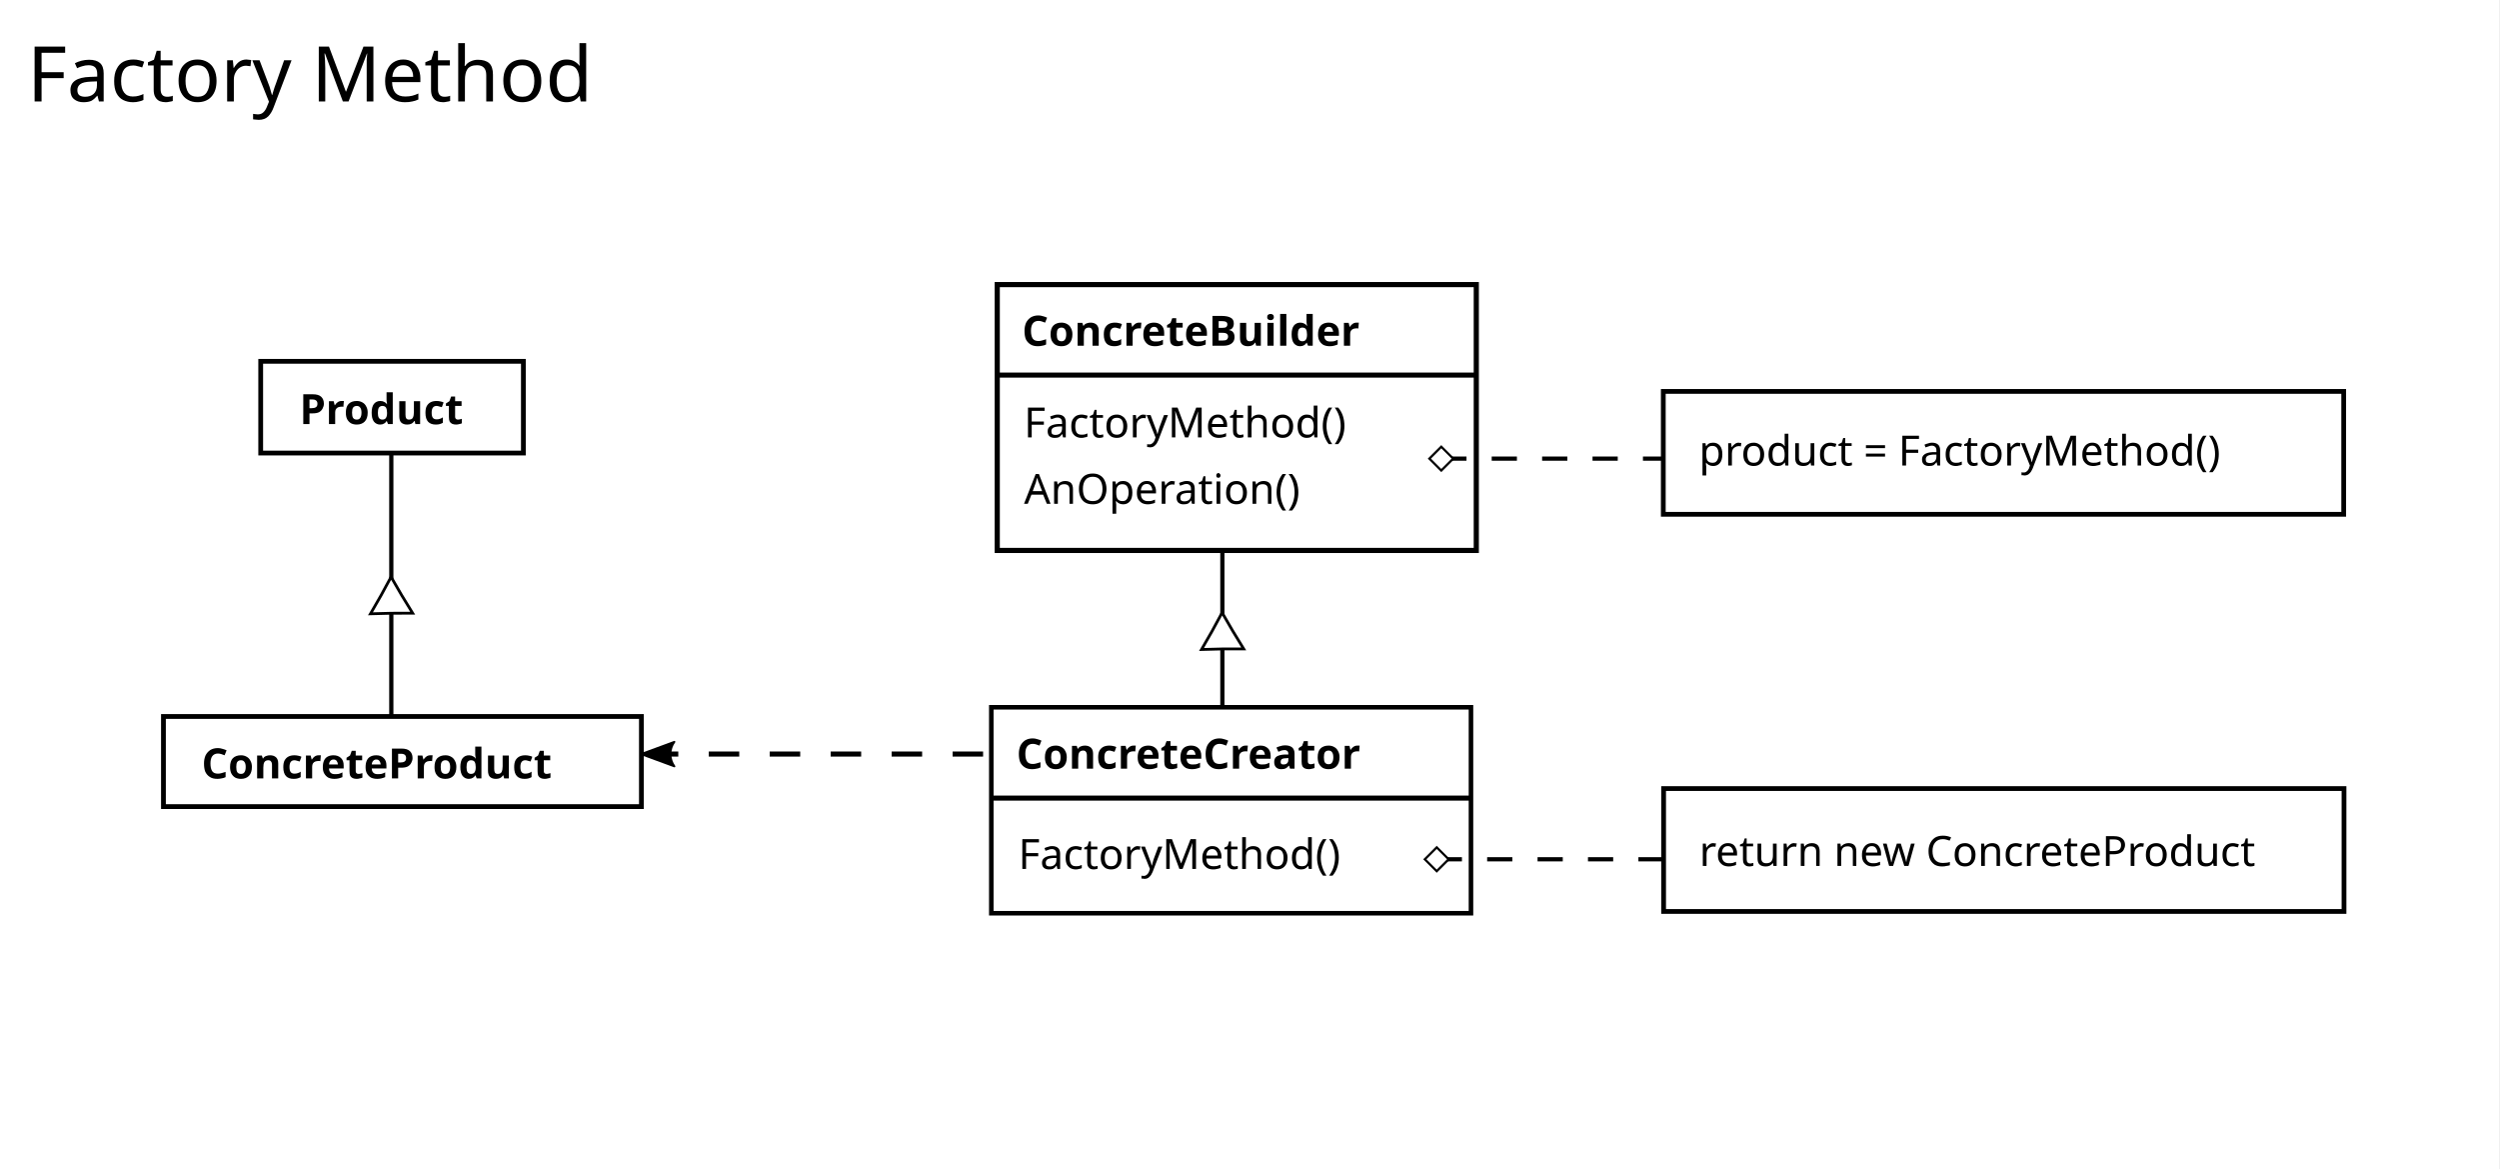
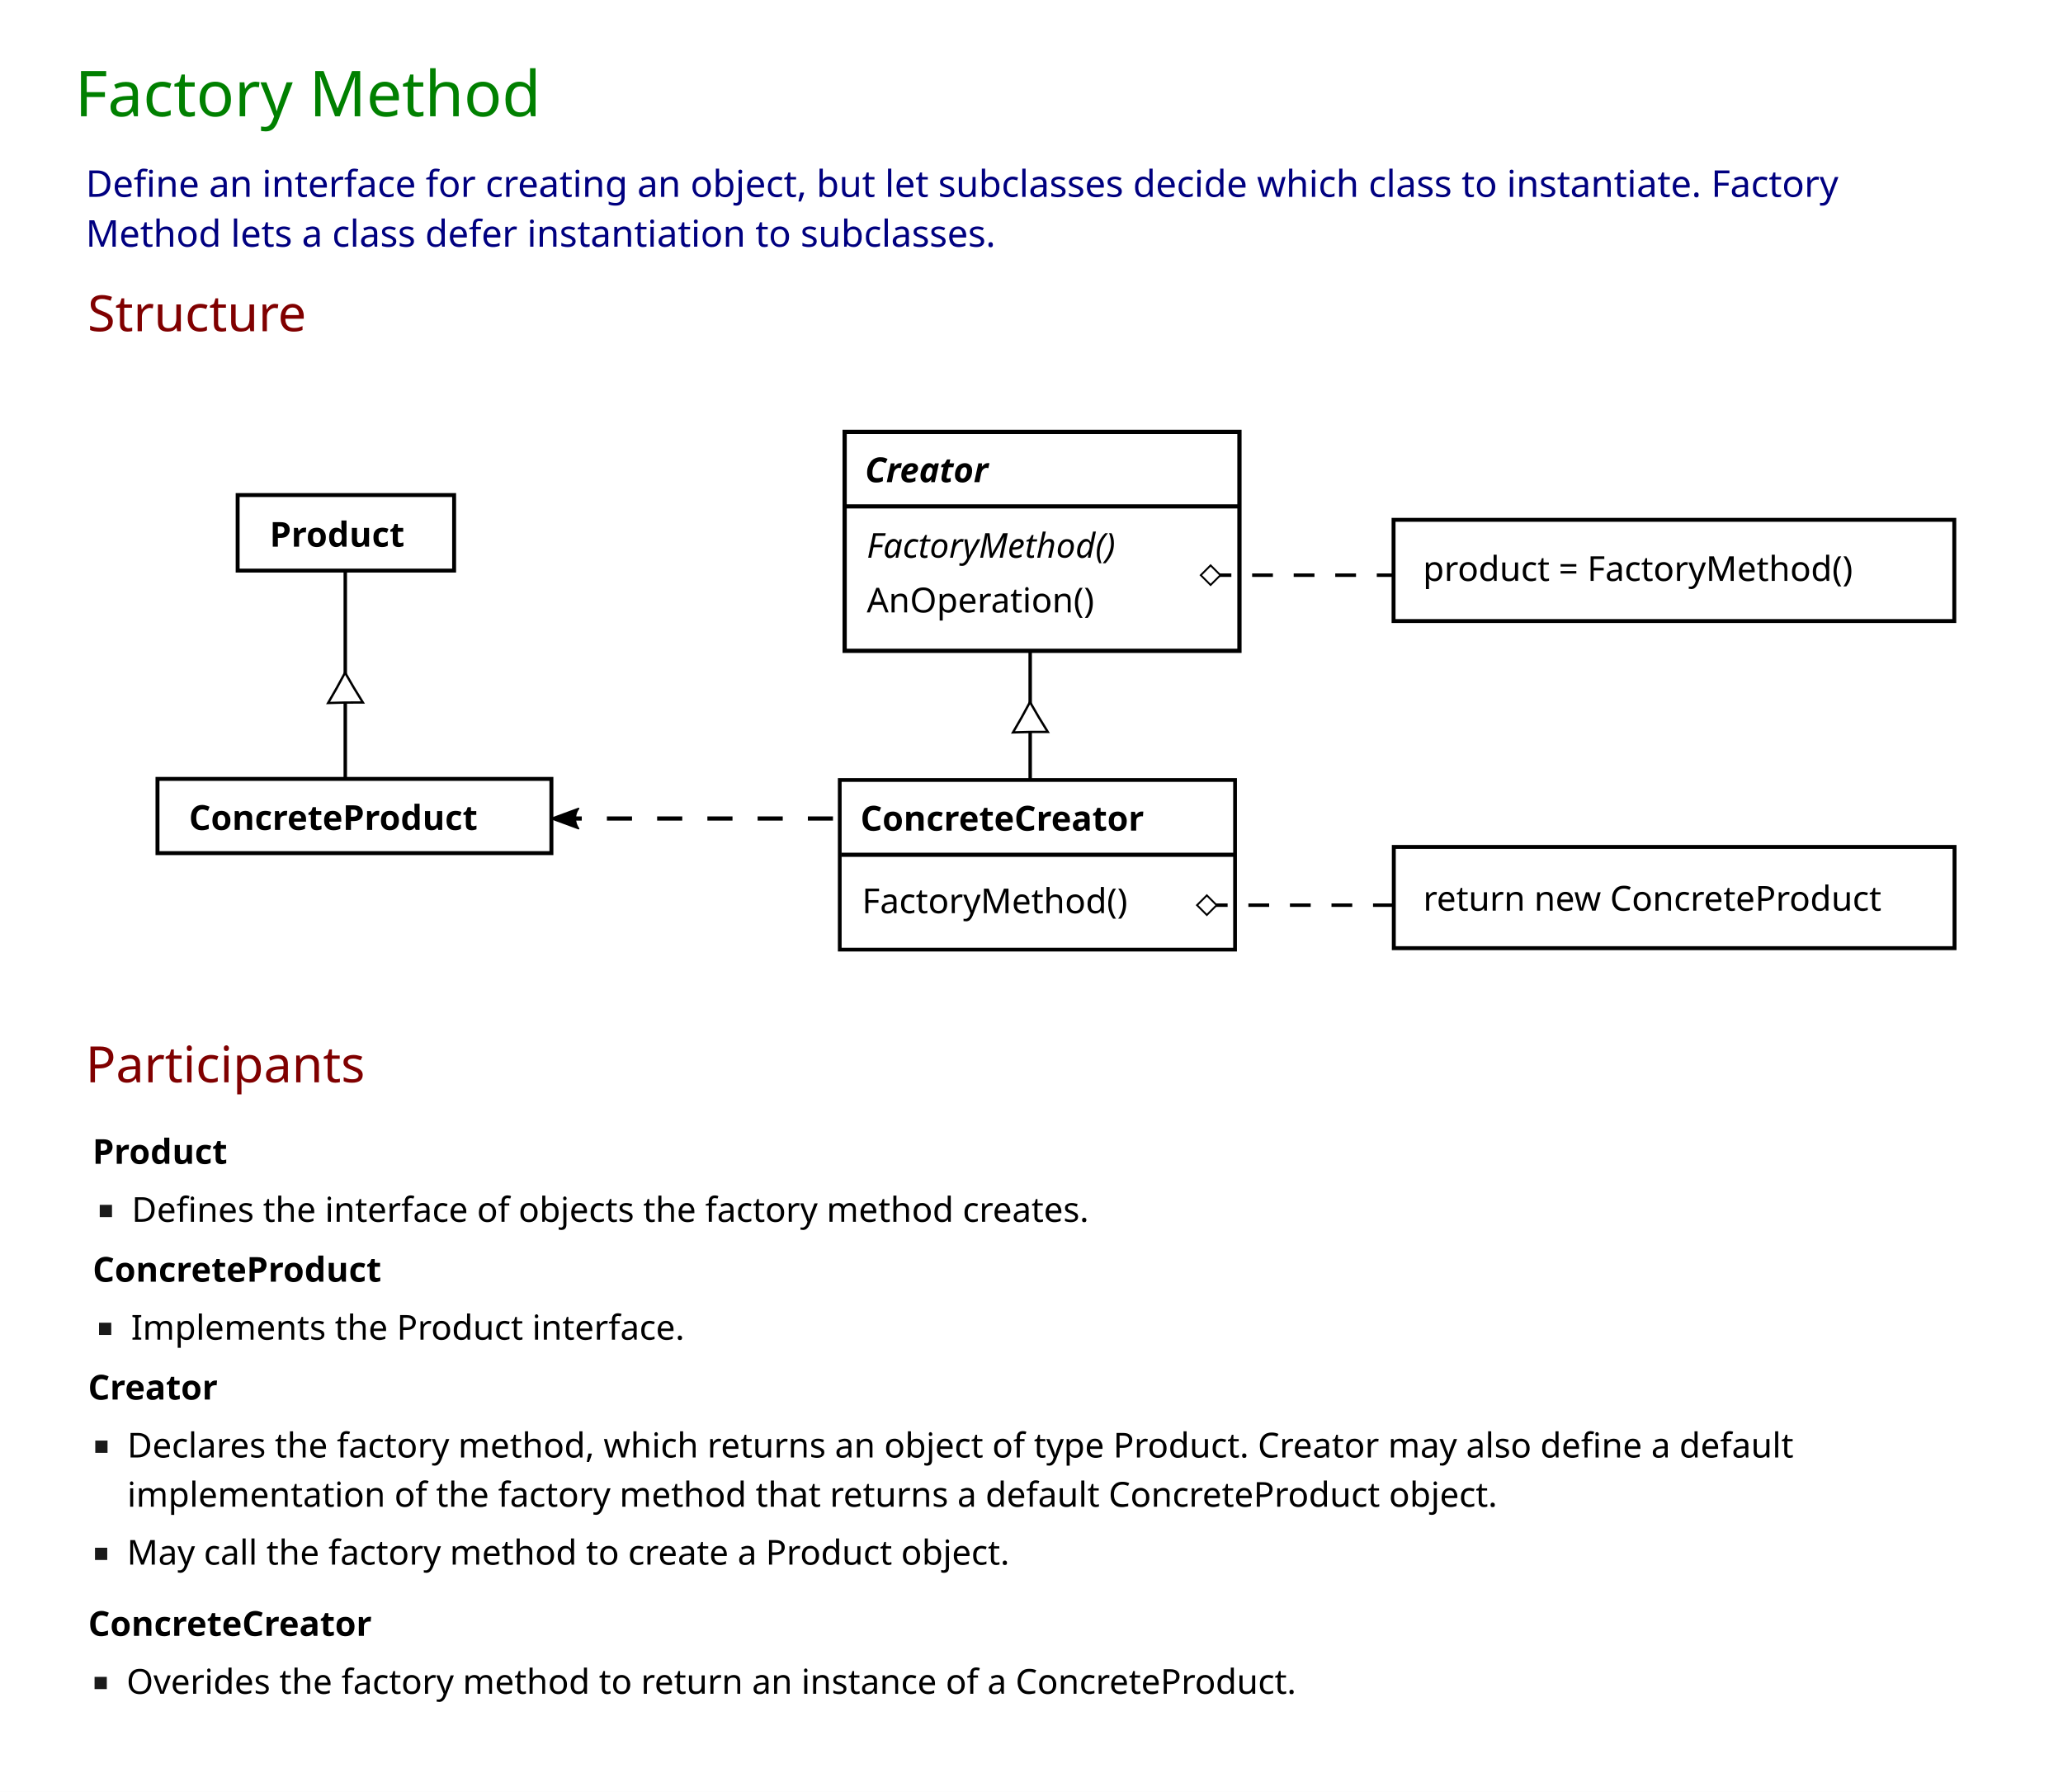
- <svg xmlns="http://www.w3.org/2000/svg" width="157.328mm" height="73.566mm" viewBox="0 0 157.328 73.566" version="1.1" id="svg29">
+ <svg xmlns="http://www.w3.org/2000/svg" width="157.596mm" height="136.909mm" viewBox="0 0 157.596 136.909" version="1.1" id="svg29">
  <defs id="defs23">
    <marker orient="auto" refY="0" refX="0" id="Arrow2Mstart" style="overflow:visible">
      <path id="path4666" style="fill:#000000;fill-opacity:1;fill-rule:evenodd;stroke:#000000;stroke-width:0.625;stroke-linejoin:round;stroke-opacity:1" d="M 8.719,4.034 -2.207,0.016 8.719,-4.002 c -1.745,2.372 -1.735,5.617 -6e-7,8.035 z" transform="scale(0.6)" />
    </marker>
    <marker style="overflow:visible" id="marker5446" refX="0" refY="0" orient="auto">
      <path transform="matrix(0.4,0,0,0.4,2.6,0)" style="fill:#ffffff;fill-rule:evenodd;stroke:#000000;stroke-width:1pt;stroke-opacity:1" d="M 0,-7.071 -7.071,0 0,7.071 7.071,0 Z" id="path5444" />
    </marker>
    <marker orient="auto" refY="0" refX="0" id="EmptyTriangleOutM" style="overflow:visible">
      <path id="path4805" d="M 5.77,0 -2.88,5 V -5 Z" style="fill:#ffffff;fill-rule:evenodd;stroke:#000000;stroke-width:1pt;stroke-opacity:1" transform="matrix(0.4,0,0,0.4,-1.8,0)" />
    </marker>
    <marker orient="auto" refY="0" refX="0" id="EmptyTriangleInM" style="overflow:visible">
      <path id="path4796" d="M 5.77,0 -2.88,5 V -5 Z" style="fill:#ffffff;fill-rule:evenodd;stroke:#000000;stroke-width:1pt;stroke-opacity:1" transform="matrix(-0.4,0,0,-0.4,1.8,0)" />
    </marker>
    <marker orient="auto" refY="0" refX="0" id="EmptyTriangleOutL" style="overflow:visible">
      <path id="path4802" d="M 5.77,0 -2.88,5 V -5 Z" style="fill:#ffffff;fill-rule:evenodd;stroke:#000000;stroke-width:1pt;stroke-opacity:1" transform="matrix(0.8,0,0,0.8,-4.8,0)" />
    </marker>
    <marker orient="auto" refY="0" refX="0" id="Arrow2Mend" style="overflow:visible">
      <path id="path4669" style="fill:#000000;fill-opacity:1;fill-rule:evenodd;stroke:#000000;stroke-width:0.625;stroke-linejoin:round;stroke-opacity:1" d="M 8.719,4.034 -2.207,0.016 8.719,-4.002 c -1.745,2.372 -1.735,5.617 -6e-7,8.035 z" transform="scale(-0.6)" />
    </marker>
    <marker orient="auto" refY="0" refX="0" id="EmptyDiamondM" style="overflow:visible">
      <path id="path4751" d="M 0,-7.071 -7.071,0 0,7.071 7.071,0 Z" style="fill:#ffffff;fill-rule:evenodd;stroke:#000000;stroke-width:1pt;stroke-opacity:1" transform="scale(0.4)" />
    </marker>
    <marker orient="auto" refY="0" refX="0" id="EmptyDiamondL" style="overflow:visible">
      <path id="path4748" d="M 0,-7.071 -7.071,0 0,7.071 7.071,0 Z" style="fill:#ffffff;fill-rule:evenodd;stroke:#000000;stroke-width:1pt;stroke-opacity:1" transform="scale(0.8)" />
    </marker>
    <marker orient="auto" refY="0" refX="0" id="EmptyTriangleOutM-8" style="overflow:visible">
      <path id="path4805-6" d="M 5.77,0 -2.88,5 V -5 Z" style="fill:#ffffff;fill-rule:evenodd;stroke:#000000;stroke-width:1pt;stroke-opacity:1" transform="matrix(0.4,0,0,0.4,-1.8,0)" />
    </marker>
    <marker orient="auto" refY="0" refX="0" id="EmptyDiamondM-1" style="overflow:visible">
      <path id="path4751-8" d="M 0,-7.071 -7.071,0 0,7.071 7.071,0 Z" style="fill:#ffffff;fill-rule:evenodd;stroke:#000000;stroke-width:1pt;stroke-opacity:1" transform="scale(0.4)" />
    </marker>
    <marker orient="auto" refY="0" refX="0" id="EmptyDiamondM-1-1" style="overflow:visible">
      <path id="path4751-8-3" d="M 0,-7.071 -7.071,0 0,7.071 7.071,0 Z" style="fill:#ffffff;fill-rule:evenodd;stroke:#000000;stroke-width:1pt;stroke-opacity:1" transform="scale(0.4)" />
    </marker>
    <marker orient="auto" refY="0" refX="0" id="EmptyDiamondM-1-1-1" style="overflow:visible">
      <path id="path4751-8-3-2" d="M 0,-7.071 -7.071,0 0,7.071 7.071,0 Z" style="fill:#ffffff;fill-rule:evenodd;stroke:#000000;stroke-width:1pt;stroke-opacity:1" transform="scale(0.4)" />
    </marker>
  </defs>
-   <g id="layer1" transform="translate(-17.88688,-13.40686)">
-     <rect style="opacity:1;vector-effect:none;fill:#ffffff;fill-opacity:1;stroke:none;stroke-width:0.26;stroke-linecap:butt;stroke-linejoin:miter;stroke-miterlimit:4;stroke-dasharray:none;stroke-dashoffset:0;stroke-opacity:1" id="rect5552" width="157.328" height="73.566" x="17.887" y="13.407" />
-     <rect style="opacity:1;vector-effect:none;fill:#ffffff;fill-opacity:1;stroke:#000000;stroke-width:0.324;stroke-linecap:butt;stroke-linejoin:miter;stroke-miterlimit:4;stroke-dasharray:none;stroke-dashoffset:0;stroke-opacity:1" id="rect3701-6-0" width="30.159" height="16.73" x="80.67" y="31.317" />
-     <path style="fill:none;stroke:#000000;stroke-width:0.318;stroke-linecap:butt;stroke-linejoin:miter;stroke-miterlimit:4;stroke-dasharray:none;stroke-opacity:1" d="M 80.767,37.012 H 110.895" id="path4508-1-8" />
-     <text xml:space="preserve" style="font-style:normal;font-variant:normal;font-weight:normal;font-stretch:normal;font-size:2.626px;line-height:1.758px;font-family:sans-serif;-inkscape-font-specification:sans-serif;letter-spacing:0px;word-spacing:0px;fill:#000000;fill-opacity:1;stroke:none;stroke-width:0.07" x="82.229" y="35.162" id="text4512-3-3">
-       <tspan id="tspan4510-78-8" x="82.229" y="35.162" style="font-weight:bold;stroke-width:0.07">ConcreteBuilder</tspan>
+   <g id="layer1" transform="translate(-13.87784,-10.91)">
+     <rect style="opacity:1;vector-effect:none;fill:#ffffff;fill-opacity:1;stroke:none;stroke-width:0.355;stroke-linecap:butt;stroke-linejoin:miter;stroke-miterlimit:4;stroke-dasharray:none;stroke-dashoffset:0;stroke-opacity:1" id="rect5552" width="157.596" height="136.909" x="13.878" y="10.91" />
+     <rect style="opacity:1;vector-effect:none;fill:#ffffff;fill-opacity:1;stroke:#000000;stroke-width:0.324;stroke-linecap:butt;stroke-linejoin:miter;stroke-miterlimit:4;stroke-dasharray:none;stroke-dashoffset:0;stroke-opacity:1" id="rect3701-6-0" width="30.159" height="16.73" x="78.402" y="43.906" />
+     <path style="fill:none;stroke:#000000;stroke-width:0.318;stroke-linecap:butt;stroke-linejoin:miter;stroke-miterlimit:4;stroke-dasharray:none;stroke-opacity:1" d="M 78.499,49.601 H 108.627" id="path4508-1-8" />
+     <text xml:space="preserve" style="font-style:normal;font-variant:normal;font-weight:normal;font-stretch:normal;font-size:2.626px;line-height:1.758px;font-family:sans-serif;-inkscape-font-specification:sans-serif;letter-spacing:0px;word-spacing:0px;fill:#000000;fill-opacity:1;stroke:none;stroke-width:0.07" x="79.961" y="47.75" id="text4512-3-3">
+       <tspan id="tspan4510-78-8" x="79.961" y="47.75" style="font-weight:bold;stroke-width:0.07;font-style:italic">Creator</tspan>
    </text>
-     <rect style="opacity:1;vector-effect:none;fill:#ffffff;fill-opacity:1;stroke:#000000;stroke-width:0.3;stroke-linecap:butt;stroke-linejoin:miter;stroke-miterlimit:4;stroke-dasharray:none;stroke-dashoffset:0;stroke-opacity:1" id="rect3701-65-1" width="16.537" height="5.772" x="34.3" y="36.146" />
-     <path style="fill:none;stroke:#000000;stroke-width:0.265;stroke-linecap:butt;stroke-linejoin:miter;stroke-opacity:1;marker-mid:url(#EmptyTriangleOutM);stroke-miterlimit:4;stroke-dasharray:none" d="M 42.522,58.571 V 41.873" id="path5176" />
-     <path style="opacity:1;vector-effect:none;fill:#ffffff;fill-opacity:1;stroke:#000000;stroke-width:0.177;stroke-linecap:butt;stroke-linejoin:miter;stroke-miterlimit:4;stroke-dasharray:none;stroke-dashoffset:0;stroke-opacity:1" id="path5532" d="m 43.868,51.997 -1.329,0.002 -1.329,0.035 0.663,-1.152 0.634,-1.168 0.667,1.15 z" />
-     <text xml:space="preserve" style="font-style:normal;font-variant:normal;font-weight:normal;font-stretch:normal;font-size:2.626px;line-height:1.758px;font-family:sans-serif;-inkscape-font-specification:sans-serif;letter-spacing:0px;word-spacing:0px;fill:#000000;fill-opacity:1;stroke:none;stroke-width:0.07" x="36.748" y="40.091" id="text4512-3-3-5">
-       <tspan id="tspan4510-78-8-7" x="36.748" y="40.091" style="font-weight:bold;stroke-width:0.07">Product</tspan>
+     <rect style="opacity:1;vector-effect:none;fill:#ffffff;fill-opacity:1;stroke:#000000;stroke-width:0.3;stroke-linecap:butt;stroke-linejoin:miter;stroke-miterlimit:4;stroke-dasharray:none;stroke-dashoffset:0;stroke-opacity:1" id="rect3701-65-1" width="16.537" height="5.772" x="32.032" y="48.735" />
+     <path style="fill:none;stroke:#000000;stroke-width:0.265;stroke-linecap:butt;stroke-linejoin:miter;stroke-miterlimit:4;stroke-dasharray:none;stroke-opacity:1;marker-mid:url(#EmptyTriangleOutM)" d="M 40.254,71.159 V 54.461" id="path5176" />
+     <path style="opacity:1;vector-effect:none;fill:#ffffff;fill-opacity:1;stroke:#000000;stroke-width:0.177;stroke-linecap:butt;stroke-linejoin:miter;stroke-miterlimit:4;stroke-dasharray:none;stroke-dashoffset:0;stroke-opacity:1" id="path5532" d="m 41.6,64.586 -1.329,0.002 -1.329,0.035 0.663,-1.152 0.634,-1.168 0.667,1.15 z" />
+     <text xml:space="preserve" style="font-style:normal;font-variant:normal;font-weight:normal;font-stretch:normal;font-size:2.626px;line-height:1.758px;font-family:sans-serif;-inkscape-font-specification:sans-serif;letter-spacing:0px;word-spacing:0px;fill:#000000;fill-opacity:1;stroke:none;stroke-width:0.07" x="34.48" y="52.679" id="text4512-3-3-5">
+       <tspan id="tspan4510-78-8-7" x="34.48" y="52.679" style="font-weight:bold;stroke-width:0.07">Product</tspan>
    </text>
-     <text xml:space="preserve" style="font-style:normal;font-variant:normal;font-weight:normal;font-stretch:normal;font-size:4.824px;line-height:3.23px;font-family:sans-serif;-inkscape-font-specification:sans-serif;letter-spacing:0px;word-spacing:0px;fill:#000000;fill-opacity:1;stroke:none;stroke-width:0.129" x="19.599" y="19.795" id="text4512-38">
-       <tspan id="tspan4510-76" x="19.599" y="19.795" style="font-weight:normal;stroke-width:0.129">Factory Method</tspan>
+     <text xml:space="preserve" style="font-style:normal;font-variant:normal;font-weight:normal;font-stretch:normal;font-size:4.824px;line-height:3.23px;font-family:sans-serif;-inkscape-font-specification:sans-serif;letter-spacing:0px;word-spacing:0px;fill:#008000;fill-opacity:1;stroke:none;stroke-width:0.129" x="19.599" y="19.795" id="text4512-38">
+       <tspan id="tspan4510-76" x="19.599" y="19.795" style="font-weight:normal;fill:#008000;stroke-width:0.129">Factory Method</tspan>
    </text>
-     <text xml:space="preserve" style="font-style:normal;font-variant:normal;font-weight:normal;font-stretch:normal;font-size:2.626px;line-height:1.758px;font-family:sans-serif;-inkscape-font-specification:sans-serif;letter-spacing:0px;word-spacing:0px;fill:#000000;fill-opacity:1;stroke:none;stroke-width:0.07" x="82.356" y="40.932" id="text4512-0-6-2">
-       <tspan id="tspan4510-7-1-8" x="82.356" y="40.932" style="font-weight:normal;stroke-width:0.07">FactoryMethod()</tspan>
+     <text xml:space="preserve" style="font-style:normal;font-variant:normal;font-weight:normal;font-stretch:normal;font-size:2.626px;line-height:1.758px;font-family:sans-serif;-inkscape-font-specification:sans-serif;letter-spacing:0px;word-spacing:0px;fill:#000000;fill-opacity:1;stroke:none;stroke-width:0.07" x="80.088" y="53.521" id="text4512-0-6-2">
+       <tspan id="tspan4510-7-1-8" x="80.088" y="53.521" style="font-weight:normal;stroke-width:0.07;font-style:italic">FactoryMethod()</tspan>
    </text>
-     <text xml:space="preserve" style="font-style:normal;font-variant:normal;font-weight:normal;font-stretch:normal;font-size:2.626px;line-height:1.758px;font-family:sans-serif;-inkscape-font-specification:sans-serif;letter-spacing:0px;word-spacing:0px;fill:#000000;fill-opacity:1;stroke:none;stroke-width:0.07" x="82.356" y="45.111" id="text4512-0-6-2-4">
-       <tspan id="tspan4510-7-1-8-3" x="82.356" y="45.111" style="font-weight:normal;stroke-width:0.07">AnOperation()</tspan>
+     <text xml:space="preserve" style="font-style:normal;font-variant:normal;font-weight:normal;font-stretch:normal;font-size:2.626px;line-height:1.758px;font-family:sans-serif;-inkscape-font-specification:sans-serif;letter-spacing:0px;word-spacing:0px;fill:#000000;fill-opacity:1;stroke:none;stroke-width:0.07" x="80.088" y="57.699" id="text4512-0-6-2-4">
+       <tspan id="tspan4510-7-1-8-3" x="80.088" y="57.699" style="font-weight:normal;stroke-width:0.07">AnOperation()</tspan>
    </text>
-     <rect style="opacity:1;vector-effect:none;fill:#ffffff;fill-opacity:1;stroke:#000000;stroke-width:0.302;stroke-linecap:butt;stroke-linejoin:miter;stroke-miterlimit:4;stroke-dasharray:none;stroke-dashoffset:0;stroke-opacity:1" id="rect3701-65-1-4" width="30.091" height="5.671" x="28.177" y="58.496" />
-     <text xml:space="preserve" style="font-style:normal;font-variant:normal;font-weight:normal;font-stretch:normal;font-size:2.626px;line-height:1.758px;font-family:sans-serif;-inkscape-font-specification:sans-serif;letter-spacing:0px;word-spacing:0px;fill:#000000;fill-opacity:1;stroke:none;stroke-width:0.07" x="30.575" y="62.39" id="text4512-3-3-5-2">
-       <tspan id="tspan4510-78-8-7-2" x="30.575" y="62.39" style="font-weight:bold;stroke-width:0.07">ConcreteProduct</tspan>
+     <rect style="opacity:1;vector-effect:none;fill:#ffffff;fill-opacity:1;stroke:#000000;stroke-width:0.302;stroke-linecap:butt;stroke-linejoin:miter;stroke-miterlimit:4;stroke-dasharray:none;stroke-dashoffset:0;stroke-opacity:1" id="rect3701-65-1-4" width="30.091" height="5.671" x="25.909" y="70.423" />
+     <text xml:space="preserve" style="font-style:normal;font-variant:normal;font-weight:normal;font-stretch:normal;font-size:2.626px;line-height:1.758px;font-family:sans-serif;-inkscape-font-specification:sans-serif;letter-spacing:0px;word-spacing:0px;fill:#000000;fill-opacity:1;stroke:none;stroke-width:0.07" x="28.307" y="74.317" id="text4512-3-3-5-2">
+       <tspan id="tspan4510-78-8-7-2" x="28.307" y="74.317" style="font-weight:bold;stroke-width:0.07">ConcreteProduct</tspan>
    </text>
-     <rect style="opacity:1;vector-effect:none;fill:#ffffff;fill-opacity:1;stroke:#000000;stroke-width:0.286;stroke-linecap:butt;stroke-linejoin:miter;stroke-miterlimit:4;stroke-dasharray:none;stroke-dashoffset:0;stroke-opacity:1" id="rect3701-6-0-9" width="30.198" height="12.961" x="80.296" y="57.917" />
-     <path style="fill:none;stroke:#000000;stroke-width:0.318;stroke-linecap:butt;stroke-linejoin:miter;stroke-miterlimit:4;stroke-dasharray:none;stroke-opacity:1" d="M 80.413,63.632 H 110.541" id="path4508-1-8-7" />
-     <text xml:space="preserve" style="font-style:normal;font-variant:normal;font-weight:normal;font-stretch:normal;font-size:2.626px;line-height:1.758px;font-family:sans-serif;-inkscape-font-specification:sans-serif;letter-spacing:0px;word-spacing:0px;fill:#000000;fill-opacity:1;stroke:none;stroke-width:0.07" x="81.874" y="61.781" id="text4512-3-3-8">
-       <tspan id="tspan4510-78-8-1" x="81.874" y="61.781" style="font-weight:bold;stroke-width:0.07">ConcreteCreator</tspan>
+     <rect style="opacity:1;vector-effect:none;fill:#ffffff;fill-opacity:1;stroke:#000000;stroke-width:0.286;stroke-linecap:butt;stroke-linejoin:miter;stroke-miterlimit:4;stroke-dasharray:none;stroke-dashoffset:0;stroke-opacity:1" id="rect3701-6-0-9" width="30.198" height="12.961" x="78.028" y="70.506" />
+     <path style="fill:none;stroke:#000000;stroke-width:0.318;stroke-linecap:butt;stroke-linejoin:miter;stroke-miterlimit:4;stroke-dasharray:none;stroke-opacity:1" d="M 78.145,76.22 H 108.273" id="path4508-1-8-7" />
+     <text xml:space="preserve" style="font-style:normal;font-variant:normal;font-weight:normal;font-stretch:normal;font-size:2.626px;line-height:1.758px;font-family:sans-serif;-inkscape-font-specification:sans-serif;letter-spacing:0px;word-spacing:0px;fill:#000000;fill-opacity:1;stroke:none;stroke-width:0.07" x="79.606" y="74.37" id="text4512-3-3-8">
+       <tspan id="tspan4510-78-8-1" x="79.606" y="74.37" style="font-weight:bold;stroke-width:0.07">ConcreteCreator</tspan>
    </text>
-     <text xml:space="preserve" style="font-style:normal;font-variant:normal;font-weight:normal;font-stretch:normal;font-size:2.626px;line-height:1.758px;font-family:sans-serif;-inkscape-font-specification:sans-serif;letter-spacing:0px;word-spacing:0px;fill:#000000;fill-opacity:1;stroke:none;stroke-width:0.07" x="82.001" y="68.09" id="text4512-0-6-2-40">
-       <tspan id="tspan4510-7-1-8-1" x="82.001" y="68.09" style="font-weight:normal;stroke-width:0.07">FactoryMethod()</tspan>
+     <text xml:space="preserve" style="font-style:normal;font-variant:normal;font-weight:normal;font-stretch:normal;font-size:2.626px;line-height:1.758px;font-family:sans-serif;-inkscape-font-specification:sans-serif;letter-spacing:0px;word-spacing:0px;fill:#000000;fill-opacity:1;stroke:none;stroke-width:0.07" x="79.733" y="80.678" id="text4512-0-6-2-40">
+       <tspan id="tspan4510-7-1-8-1" x="79.733" y="80.678" style="font-weight:normal;stroke-width:0.07">FactoryMethod()</tspan>
    </text>
-     <path style="fill:none;stroke:#000000;stroke-width:0.265px;stroke-linecap:butt;stroke-linejoin:miter;stroke-opacity:1;marker-mid:url(#EmptyTriangleOutM-8)" d="M 94.843,58.011 V 47.995" id="path5176-7" />
-     <path style="opacity:1;vector-effect:none;fill:#ffffff;fill-opacity:1;stroke:#000000;stroke-width:0.177;stroke-linecap:butt;stroke-linejoin:miter;stroke-miterlimit:4;stroke-dasharray:none;stroke-dashoffset:0;stroke-opacity:1" id="path5532-5" d="m 96.188,54.244 -1.329,0.002 -1.329,0.035 0.663,-1.152 0.634,-1.168 0.667,1.15 z" />
-     <path style="fill:none;stroke:#000000;stroke-width:0.265;stroke-linecap:butt;stroke-linejoin:miter;stroke-miterlimit:4;stroke-dasharray:1.587, 1.587;stroke-dashoffset:0;stroke-opacity:1;marker-start:url(#EmptyDiamondM-1)" d="m 108.625,42.269 h 15.234" id="path4640-8" />
-     <path style="fill:none;stroke:#000000;stroke-width:0.265;stroke-linecap:butt;stroke-linejoin:miter;stroke-miterlimit:4;stroke-dasharray:1.587, 1.587;stroke-dashoffset:0;stroke-opacity:1;marker-start:url(#EmptyDiamondM-1-1)" d="m 108.338,67.482 h 15.234" id="path4640-8-9" />
-     <rect style="opacity:1;vector-effect:none;fill:#ffffff;fill-opacity:1;stroke:#000000;stroke-width:0.3;stroke-linecap:butt;stroke-linejoin:miter;stroke-miterlimit:4;stroke-dasharray:none;stroke-dashoffset:0;stroke-opacity:1" id="rect3701-65-12" width="42.836" height="7.734" x="122.602" y="38.039" />
-     <text xml:space="preserve" style="font-style:normal;font-variant:normal;font-weight:normal;font-stretch:normal;font-size:2.626px;line-height:1.758px;font-family:sans-serif;-inkscape-font-specification:sans-serif;letter-spacing:0px;word-spacing:0px;fill:#000000;fill-opacity:1;stroke:none;stroke-width:0.07" x="124.853" y="42.703" id="text4512-0-6-2-5">
-       <tspan id="tspan4510-7-1-8-34" x="124.853" y="42.703" style="font-weight:normal;stroke-width:0.07">product = FactoryMethod()</tspan>
+     <path style="fill:none;stroke:#000000;stroke-width:0.265px;stroke-linecap:butt;stroke-linejoin:miter;stroke-opacity:1;marker-mid:url(#EmptyTriangleOutM-8)" d="M 92.575,70.6 V 60.583" id="path5176-7" />
+     <path style="opacity:1;vector-effect:none;fill:#ffffff;fill-opacity:1;stroke:#000000;stroke-width:0.177;stroke-linecap:butt;stroke-linejoin:miter;stroke-miterlimit:4;stroke-dasharray:none;stroke-dashoffset:0;stroke-opacity:1" id="path5532-5" d="m 93.921,66.833 -1.329,0.002 -1.329,0.035 0.663,-1.152 0.634,-1.168 0.667,1.15 z" />
+     <path style="fill:none;stroke:#000000;stroke-width:0.265;stroke-linecap:butt;stroke-linejoin:miter;stroke-miterlimit:4;stroke-dasharray:1.587, 1.587;stroke-dashoffset:0;stroke-opacity:1;marker-start:url(#EmptyDiamondM-1)" d="m 106.357,54.857 h 15.234" id="path4640-8" />
+     <path style="fill:none;stroke:#000000;stroke-width:0.265;stroke-linecap:butt;stroke-linejoin:miter;stroke-miterlimit:4;stroke-dasharray:1.587, 1.587;stroke-dashoffset:0;stroke-opacity:1;marker-start:url(#EmptyDiamondM-1-1)" d="m 106.07,80.07 h 15.234" id="path4640-8-9" />
+     <rect style="opacity:1;vector-effect:none;fill:#ffffff;fill-opacity:1;stroke:#000000;stroke-width:0.3;stroke-linecap:butt;stroke-linejoin:miter;stroke-miterlimit:4;stroke-dasharray:none;stroke-dashoffset:0;stroke-opacity:1" id="rect3701-65-12" width="42.836" height="7.734" x="120.334" y="50.628" />
+     <text xml:space="preserve" style="font-style:normal;font-variant:normal;font-weight:normal;font-stretch:normal;font-size:2.626px;line-height:1.758px;font-family:sans-serif;-inkscape-font-specification:sans-serif;letter-spacing:0px;word-spacing:0px;fill:#000000;fill-opacity:1;stroke:none;stroke-width:0.07" x="122.585" y="55.291" id="text4512-0-6-2-5">
+       <tspan id="tspan4510-7-1-8-34" x="122.585" y="55.291" style="font-weight:normal;stroke-width:0.07">product = FactoryMethod()</tspan>
    </text>
-     <rect style="opacity:1;vector-effect:none;fill:#ffffff;fill-opacity:1;stroke:#000000;stroke-width:0.3;stroke-linecap:butt;stroke-linejoin:miter;stroke-miterlimit:4;stroke-dasharray:none;stroke-dashoffset:0;stroke-opacity:1" id="rect3701-65-12-3" width="42.836" height="7.734" x="122.621" y="63.032" />
-     <text xml:space="preserve" style="font-style:normal;font-variant:normal;font-weight:normal;font-stretch:normal;font-size:2.626px;line-height:1.758px;font-family:sans-serif;-inkscape-font-specification:sans-serif;letter-spacing:0px;word-spacing:0px;fill:#000000;fill-opacity:1;stroke:none;stroke-width:0.07" x="124.871" y="67.9" id="text4512-0-6-2-5-0">
-       <tspan id="tspan4510-7-1-8-34-4" x="124.871" y="67.9" style="font-weight:normal;stroke-width:0.07">return new ConcreteProduct</tspan>
+     <rect style="opacity:1;vector-effect:none;fill:#ffffff;fill-opacity:1;stroke:#000000;stroke-width:0.3;stroke-linecap:butt;stroke-linejoin:miter;stroke-miterlimit:4;stroke-dasharray:none;stroke-dashoffset:0;stroke-opacity:1" id="rect3701-65-12-3" width="42.836" height="7.734" x="120.353" y="75.621" />
+     <text xml:space="preserve" style="font-style:normal;font-variant:normal;font-weight:normal;font-stretch:normal;font-size:2.626px;line-height:1.758px;font-family:sans-serif;-inkscape-font-specification:sans-serif;letter-spacing:0px;word-spacing:0px;fill:#000000;fill-opacity:1;stroke:none;stroke-width:0.07" x="122.603" y="80.488" id="text4512-0-6-2-5-0">
+       <tspan id="tspan4510-7-1-8-34-4" x="122.603" y="80.488" style="font-weight:normal;stroke-width:0.07">return new ConcreteProduct</tspan>
    </text>
-     <path style="fill:none;stroke:#000000;stroke-width:0.32;stroke-linecap:butt;stroke-linejoin:miter;stroke-miterlimit:4;stroke-dasharray:1.919, 1.919;stroke-dashoffset:0;stroke-opacity:1;marker-start:url(#Arrow2Mstart)" d="M 58.67,60.86 H 81.224" id="path4640-8-9-6" />
+     <path style="fill:none;stroke:#000000;stroke-width:0.32;stroke-linecap:butt;stroke-linejoin:miter;stroke-miterlimit:4;stroke-dasharray:1.919, 1.919;stroke-dashoffset:0;stroke-opacity:1;marker-start:url(#Arrow2Mstart)" d="M 56.402,73.449 H 78.956" id="path4640-8-9-6" />
+     <text xml:space="preserve" style="font-style:normal;font-variant:normal;font-weight:normal;font-stretch:normal;font-size:3.834px;line-height:2.568px;font-family:sans-serif;-inkscape-font-specification:sans-serif;letter-spacing:0px;word-spacing:0px;fill:#800000;fill-opacity:1;stroke:none;stroke-width:0.103" x="20.415" y="93.605" id="text502-4-4">
+       <tspan id="tspan500-4-3" x="20.415" y="93.605" style="fill:#800000;stroke-width:0.103">Participants</tspan>
+     </text>
+     <text xml:space="preserve" style="font-style:normal;font-variant:normal;font-weight:normal;font-stretch:normal;font-size:2.626px;line-height:1.758px;font-family:sans-serif;-inkscape-font-specification:sans-serif;letter-spacing:0px;word-spacing:0px;fill:#000000;fill-opacity:1;stroke:none;stroke-width:0.07" x="20.956" y="108.838" id="text4512-3-3-8-8-3-67-5">
+       <tspan id="tspan4510-78-8-1-2-9-18-8" x="20.956" y="108.838" style="font-weight:bold;stroke-width:0.07">ConcreteProduct</tspan>
+     </text>
+     <text xml:space="preserve" style="font-style:normal;font-variant:normal;font-weight:normal;font-stretch:normal;font-size:2.626px;line-height:1.758px;font-family:sans-serif;-inkscape-font-specification:sans-serif;letter-spacing:0px;word-spacing:0px;fill:#000000;fill-opacity:1;stroke:none;stroke-width:0.07" x="23.886" y="113.264" id="text4512-0-6-2-40-0-90-7-6-6">
+       <tspan id="tspan4510-7-1-8-1-0-8-8-1-1" x="23.886" y="113.264" style="font-weight:normal;stroke-width:0.07">Implements the Product interface.</tspan>
+     </text>
+     <rect style="opacity:1;vector-effect:none;fill:#1a1a1a;fill-opacity:1;stroke:none;stroke-width:0.529;stroke-linecap:butt;stroke-linejoin:miter;stroke-miterlimit:4;stroke-dasharray:none;stroke-dashoffset:0;stroke-opacity:1" id="rect590" width="0.935" height="0.935" x="21.443" y="111.973" />
+     <text xml:space="preserve" style="font-style:normal;font-variant:normal;font-weight:normal;font-stretch:normal;font-size:2.626px;line-height:1.758px;font-family:sans-serif;-inkscape-font-specification:sans-serif;letter-spacing:0px;word-spacing:0px;fill:#000000;fill-opacity:1;stroke:none;stroke-width:0.07" x="20.944" y="99.833" id="text4512-3-3-8-8-3-67-5-6">
+       <tspan id="tspan4510-78-8-1-2-9-18-8-0" x="20.944" y="99.833" style="font-weight:bold;stroke-width:0.07">Product</tspan>
+     </text>
+     <text xml:space="preserve" style="font-style:normal;font-variant:normal;font-weight:normal;font-stretch:normal;font-size:2.626px;line-height:3.76px;font-family:sans-serif;-inkscape-font-specification:sans-serif;letter-spacing:0px;word-spacing:0px;fill:#000000;fill-opacity:1;stroke:none;stroke-width:0.07" x="23.941" y="104.259" id="text4512-0-6-2-40-0-90-7-6-6-9">
+       <tspan x="23.941" y="104.259" style="font-weight:normal;line-height:3.76px;stroke-width:0.07" id="tspan4133">Defines the interface of objects the factory method creates.</tspan>
+     </text>
+     <rect style="opacity:1;vector-effect:none;fill:#1a1a1a;fill-opacity:1;stroke:none;stroke-width:0.529;stroke-linecap:butt;stroke-linejoin:miter;stroke-miterlimit:4;stroke-dasharray:none;stroke-dashoffset:0;stroke-opacity:1" id="rect590-3" width="0.935" height="0.935" x="21.498" y="102.968" />
+     <text xml:space="preserve" style="font-style:normal;font-variant:normal;font-weight:normal;font-stretch:normal;font-size:3.834px;line-height:2.568px;font-family:sans-serif;-inkscape-font-specification:sans-serif;letter-spacing:0px;word-spacing:0px;fill:#800000;fill-opacity:1;stroke:none;stroke-width:0.103" x="20.576" y="36.221" id="text502-4-4-0">
+       <tspan id="tspan500-4-3-7" x="20.576" y="36.221" style="fill:#800000;stroke-width:0.103">Structure</tspan>
+     </text>
+     <text xml:space="preserve" style="font-style:normal;font-variant:normal;font-weight:normal;font-stretch:normal;font-size:2.626px;line-height:3.76px;font-family:sans-serif;-inkscape-font-specification:sans-serif;letter-spacing:0px;word-spacing:0px;fill:#000080;fill-opacity:1;stroke:none;stroke-width:0.07;" x="20.42" y="25.949" id="text4512-0-6-2-40-0-90-7-6-6-9-8">
+       <tspan x="20.42" y="25.949" style="font-weight:normal;font-size:2.822px;line-height:3.76px;fill:#000080;stroke-width:0.07;" id="tspan135">Define an interface for creating an object, but let subclasses decide which class to instantiate. Factory</tspan>
+       <tspan x="20.42" y="29.76" style="font-weight:normal;font-size:2.822px;line-height:3.76px;fill:#000080;stroke-width:0.07;" id="tspan149">Method lets a class defer instantiation to subclasses.</tspan>
+     </text>
+     <text xml:space="preserve" style="font-style:normal;font-variant:normal;font-weight:normal;font-stretch:normal;font-size:2.626px;line-height:1.758px;font-family:sans-serif;-inkscape-font-specification:sans-serif;letter-spacing:0px;word-spacing:0px;fill:#000000;fill-opacity:1;stroke:none;stroke-width:0.07" x="20.615" y="135.898" id="text4512-3-3-8-8-3-67-5-0">
+       <tspan id="tspan4510-78-8-1-2-9-18-8-4" x="20.615" y="135.898" style="font-weight:bold;stroke-width:0.07">ConcreteCreator</tspan>
+     </text>
+     <text xml:space="preserve" style="font-style:normal;font-variant:normal;font-weight:normal;font-stretch:normal;font-size:2.626px;line-height:3.76px;font-family:sans-serif;-inkscape-font-specification:sans-serif;letter-spacing:0px;word-spacing:0px;fill:#000000;fill-opacity:1;stroke:none;stroke-width:0.07" x="23.545" y="140.324" id="text4512-0-6-2-40-0-90-7-6-6-3">
+       <tspan x="23.545" y="140.324" style="font-weight:normal;line-height:3.76px;stroke-width:0.07" id="tspan179">Overides the factory method to return an instance of a ConcreteProduct.</tspan>
+     </text>
+     <rect style="opacity:1;vector-effect:none;fill:#1a1a1a;fill-opacity:1;stroke:none;stroke-width:0.529;stroke-linecap:butt;stroke-linejoin:miter;stroke-miterlimit:4;stroke-dasharray:none;stroke-dashoffset:0;stroke-opacity:1" id="rect590-4" width="0.935" height="0.935" x="21.102" y="139.033" />
+     <text xml:space="preserve" style="font-style:normal;font-variant:normal;font-weight:normal;font-stretch:normal;font-size:2.626px;line-height:1.758px;font-family:sans-serif;-inkscape-font-specification:sans-serif;letter-spacing:0px;word-spacing:0px;fill:#000000;fill-opacity:1;stroke:none;stroke-width:0.07" x="20.603" y="117.844" id="text4512-3-3-8-8-3-67-5-6-7">
+       <tspan id="tspan4510-78-8-1-2-9-18-8-0-2" x="20.603" y="117.844" style="font-weight:bold;stroke-width:0.07">Creator</tspan>
+     </text>
+     <text xml:space="preserve" style="font-style:normal;font-variant:normal;font-weight:normal;font-stretch:normal;font-size:2.626px;line-height:3.76px;font-family:sans-serif;-inkscape-font-specification:sans-serif;letter-spacing:0px;word-spacing:0px;fill:#000000;fill-opacity:1;stroke:none;stroke-width:0.07" x="23.6" y="122.27" id="text4512-0-6-2-40-0-90-7-6-6-9-0">
+       <tspan x="23.6" y="122.27" style="font-weight:normal;line-height:3.76px;stroke-width:0.07" id="tspan4133-0">Declares the factory method, which returns an object of type Product. Creator may also define a default</tspan>
+       <tspan x="23.6" y="126.03" style="font-weight:normal;line-height:3.76px;stroke-width:0.07" id="tspan151">implementation of the factory method that returns a default ConcreteProduct object.</tspan>
+     </text>
+     <rect style="opacity:1;vector-effect:none;fill:#1a1a1a;fill-opacity:1;stroke:none;stroke-width:0.529;stroke-linecap:butt;stroke-linejoin:miter;stroke-miterlimit:4;stroke-dasharray:none;stroke-dashoffset:0;stroke-opacity:1" id="rect590-3-9" width="0.935" height="0.935" x="21.157" y="120.979" />
+     <text xml:space="preserve" style="font-style:normal;font-variant:normal;font-weight:normal;font-stretch:normal;font-size:2.626px;line-height:1.758px;font-family:sans-serif;-inkscape-font-specification:sans-serif;letter-spacing:0px;word-spacing:0px;fill:#000000;fill-opacity:1;stroke:none;stroke-width:0.07" x="23.578" y="130.457" id="text4512-0-6-2-40-0-90-7-6-6-93">
+       <tspan id="tspan4510-7-1-8-1-0-8-8-1-1-3" x="23.578" y="130.457" style="font-weight:normal;stroke-width:0.07">May call the factory method to create a Product object.</tspan>
+     </text>
+     <rect style="opacity:1;vector-effect:none;fill:#1a1a1a;fill-opacity:1;stroke:none;stroke-width:0.529;stroke-linecap:butt;stroke-linejoin:miter;stroke-miterlimit:4;stroke-dasharray:none;stroke-dashoffset:0;stroke-opacity:1" id="rect590-2" width="0.935" height="0.935" x="21.135" y="129.166" />
  </g>
</svg>
